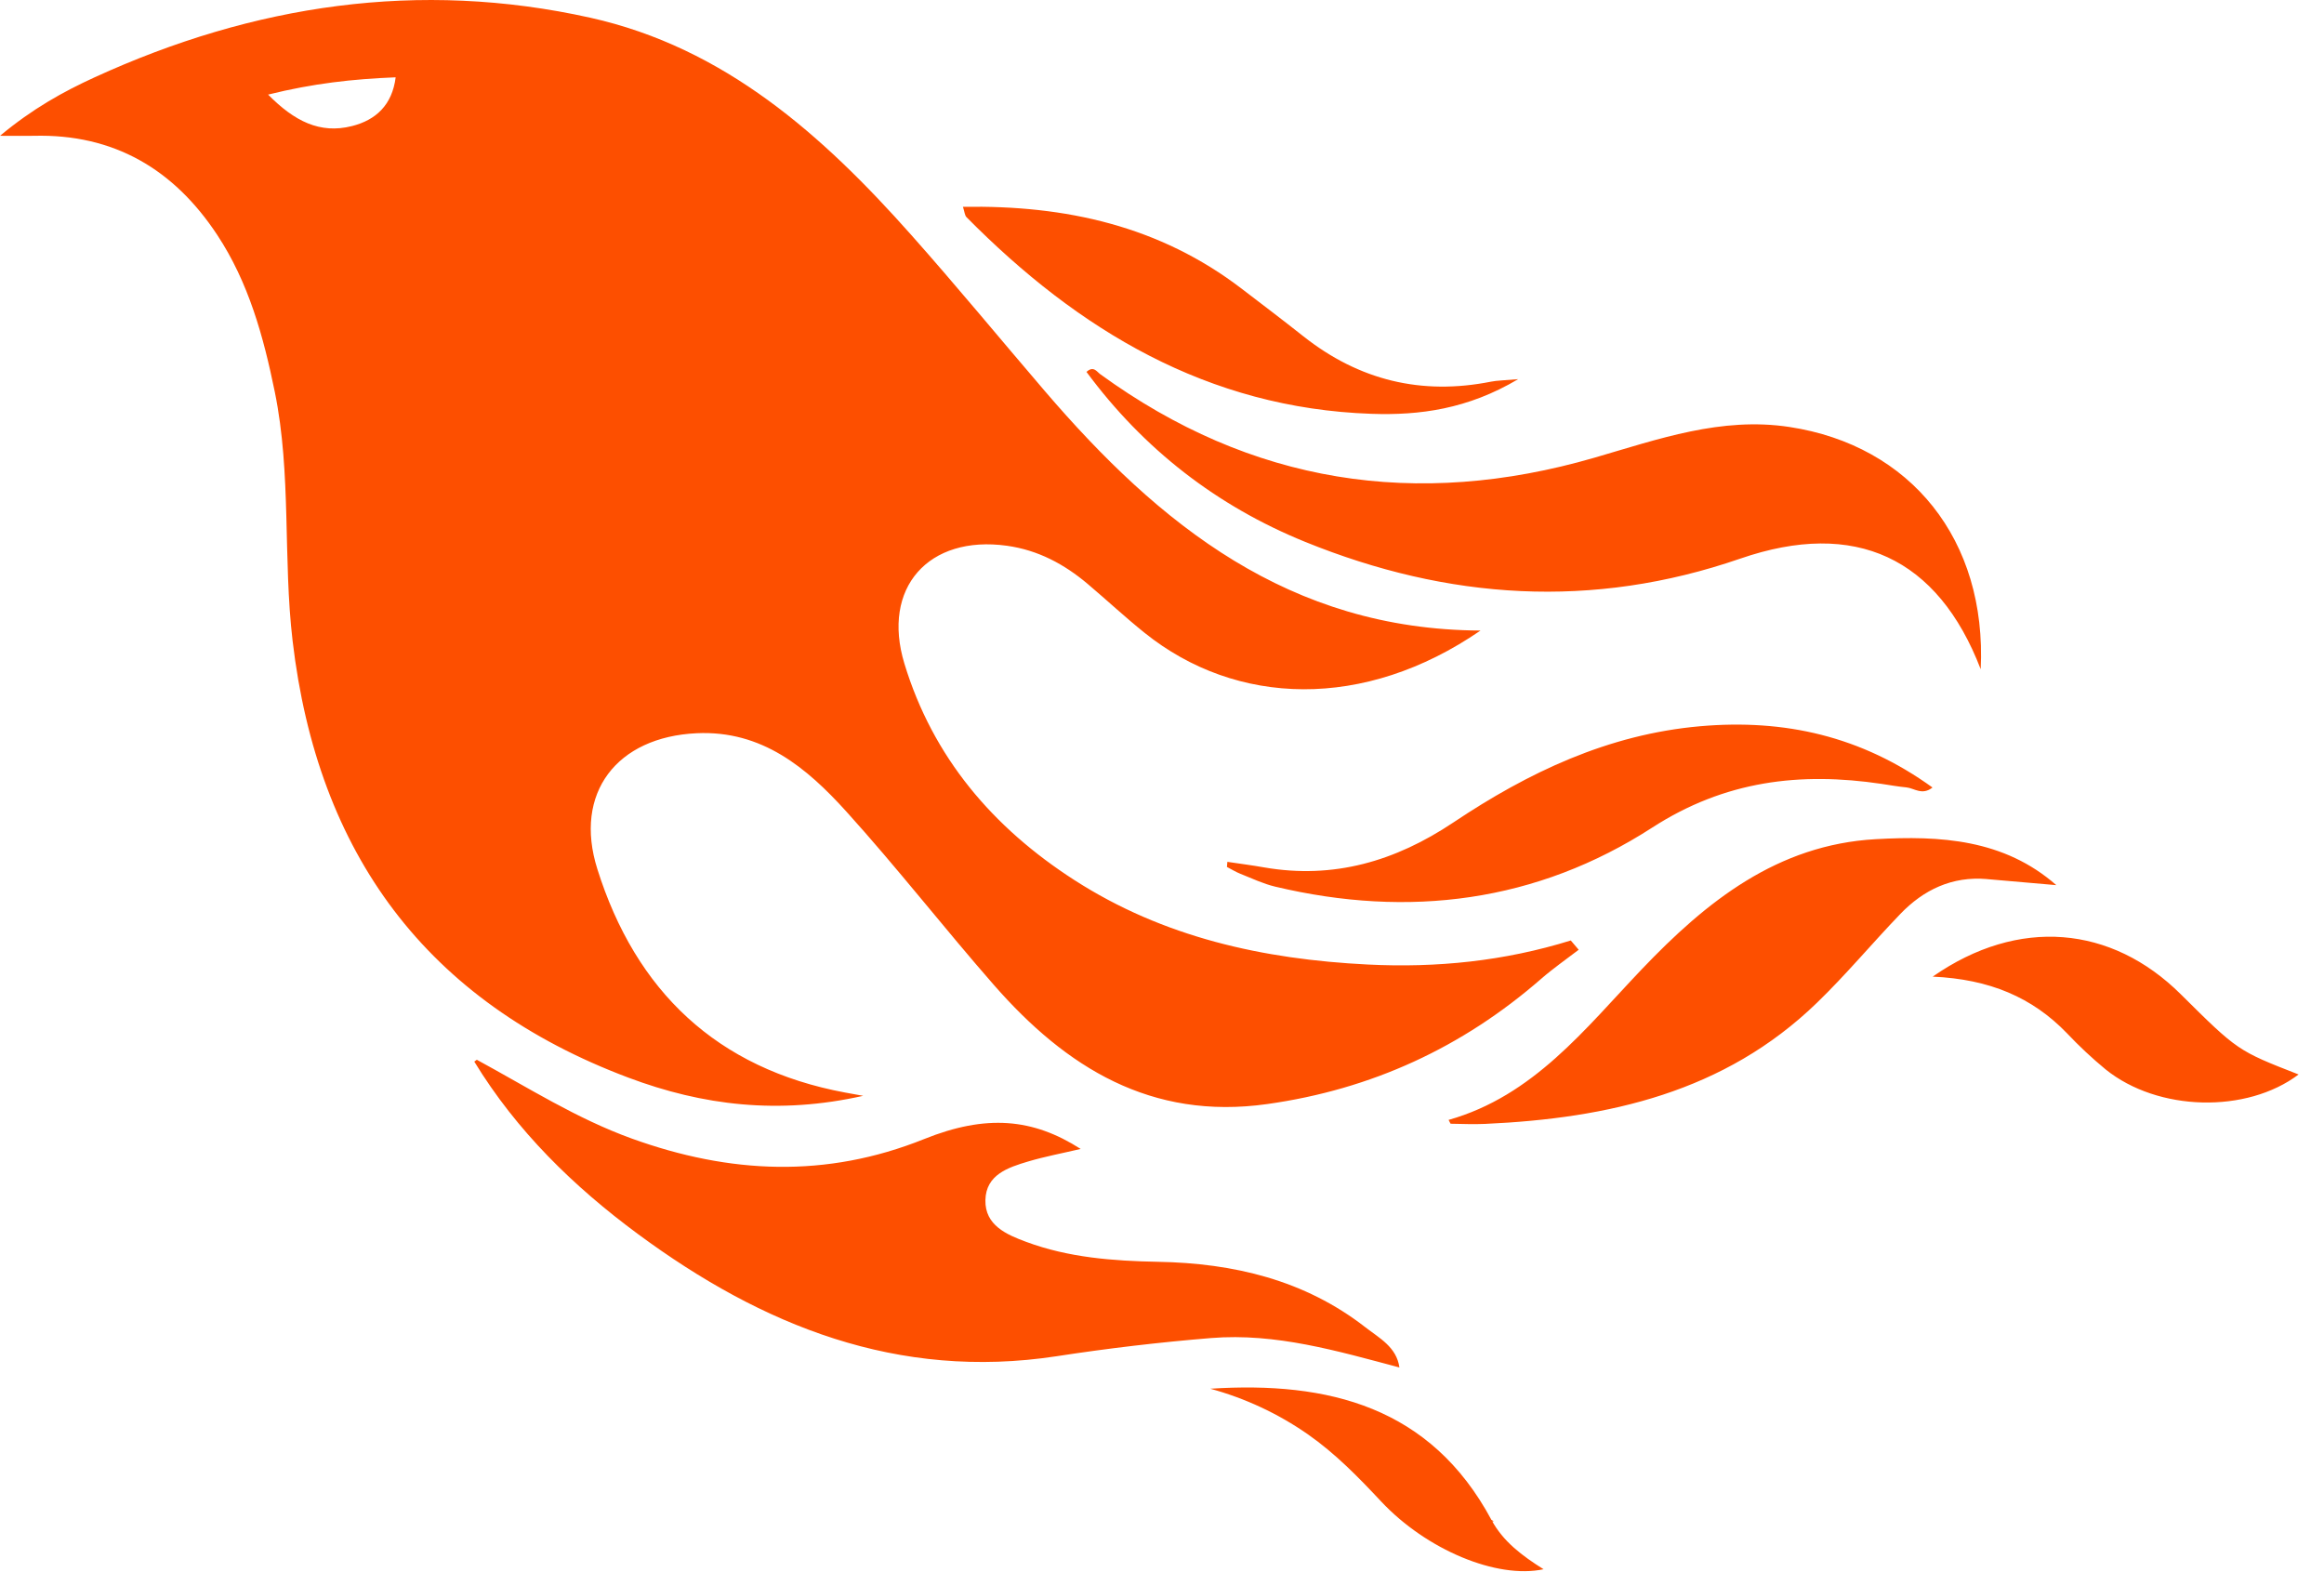
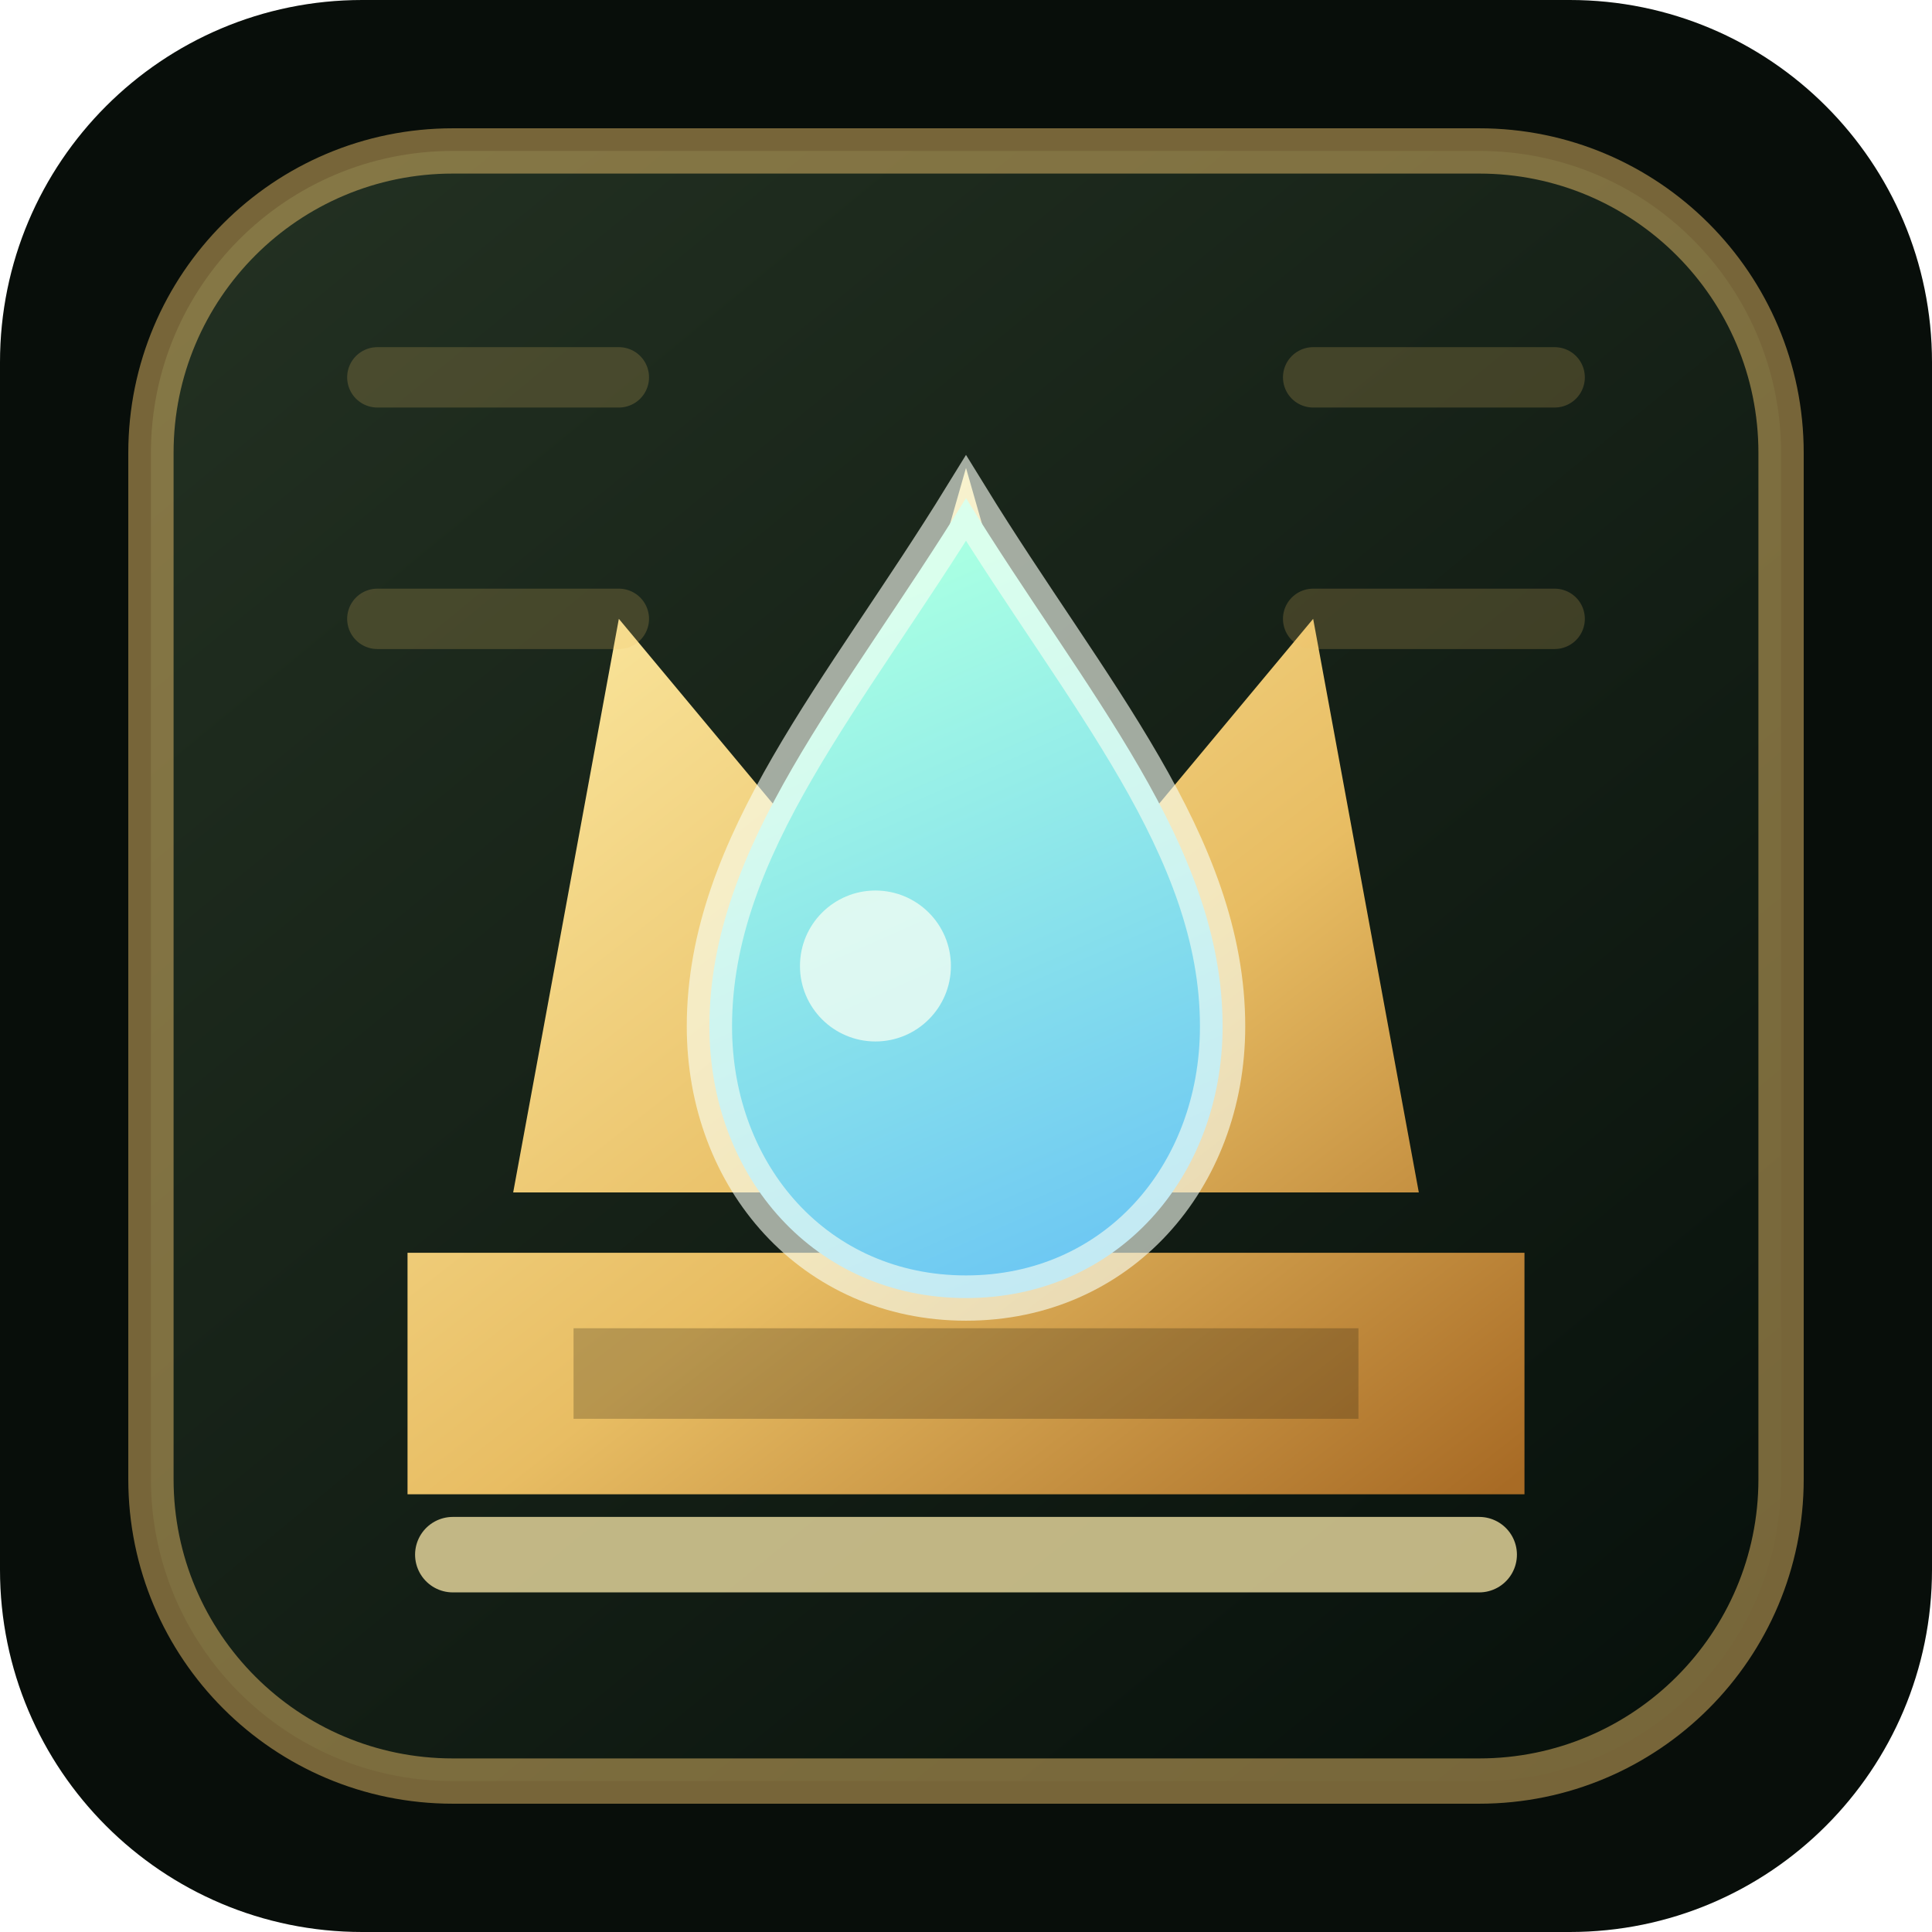
- <svg xmlns="http://www.w3.org/2000/svg" viewBox="0 0 71 48" fill="currentColor" aria-hidden="true">
-   <path d="m26.371 33.477-.552-.1c-3.92-.729-6.397-3.1-7.57-6.829-.733-2.324.597-4.035 3.035-4.148 1.995-.092 3.362 1.055 4.57 2.39 1.557 1.72 2.984 3.558 4.514 5.305 2.202 2.515 4.797 4.134 8.347 3.634 3.183-.448 5.958-1.725 8.371-3.828.363-.316.761-.592 1.144-.886l-.241-.284c-2.027.63-4.093.841-6.205.735-3.195-.16-6.24-.828-8.964-2.582-2.486-1.601-4.319-3.746-5.19-6.611-.704-2.315.736-3.934 3.135-3.6.948.133 1.746.56 2.463 1.165.583.493 1.143 1.015 1.738 1.493 2.8 2.25 6.712 2.375 10.265-.068-5.842-.026-9.817-3.24-13.308-7.313-1.366-1.594-2.7-3.216-4.095-4.785-2.698-3.036-5.692-5.71-9.79-6.623C12.8-.623 7.745.14 2.893 2.361 1.926 2.804.997 3.319 0 4.149c.494 0 .763.006 1.032 0 2.446-.064 4.28 1.023 5.602 3.024.962 1.457 1.415 3.104 1.761 4.798.513 2.515.247 5.078.544 7.605.761 6.494 4.08 11.026 10.26 13.346 2.267.852 4.591 1.135 7.172.555ZM10.751 3.852c-.976.246-1.756-.148-2.56-.962 1.377-.343 2.592-.476 3.897-.528-.107.848-.607 1.306-1.336 1.49Zm32.002 37.924c-.085-.626-.62-.901-1.04-1.228-1.857-1.446-4.03-1.958-6.333-2-1.375-.026-2.735-.128-4.031-.61-.595-.22-1.26-.505-1.244-1.272.015-.78.693-1 1.31-1.184.505-.15 1.026-.247 1.6-.382-1.46-.936-2.886-1.065-4.787-.3-2.993 1.202-5.943 1.06-8.926-.017-1.684-.608-3.179-1.563-4.735-2.408l-.077.057c1.29 2.115 3.034 3.817 5.004 5.271 3.793 2.8 7.936 4.471 12.784 3.73A66.714 66.714 0 0 1 37 40.877c1.98-.16 3.866.398 5.753.899Zm-9.14-30.345c-.105-.076-.206-.266-.42-.069 1.745 2.36 3.985 4.098 6.683 5.193 4.354 1.767 8.773 2.07 13.293.51 3.51-1.21 6.033-.028 7.343 3.38.19-3.955-2.137-6.837-5.843-7.401-2.084-.318-4.01.373-5.962.94-5.434 1.575-10.485.798-15.094-2.553Zm27.085 15.425c.708.059 1.416.123 2.124.185-1.6-1.405-3.55-1.517-5.523-1.404-3.003.17-5.167 1.903-7.14 3.972-1.739 1.824-3.31 3.87-5.903 4.604.043.078.054.117.066.117.35.005.699.021 1.047.005 3.768-.17 7.317-.965 10.14-3.7.89-.86 1.685-1.817 2.544-2.71.716-.746 1.584-1.159 2.645-1.07Zm-8.753-4.67c-2.812.246-5.254 1.409-7.548 2.943-1.766 1.18-3.654 1.738-5.776 1.37-.374-.066-.75-.114-1.124-.17l-.013.156c.135.07.265.151.405.207.354.14.702.308 1.07.395 4.083.971 7.992.474 11.516-1.803 2.221-1.435 4.521-1.707 7.013-1.336.252.038.503.083.756.107.234.022.479.255.795.003-2.179-1.574-4.526-2.096-7.094-1.872Zm-10.049-9.544c1.475.051 2.943-.142 4.486-1.059-.452.04-.643.04-.827.076-2.126.424-4.033-.04-5.733-1.383-.623-.493-1.257-.974-1.889-1.457-2.503-1.914-5.374-2.555-8.514-2.5.05.154.054.26.108.315 3.417 3.455 7.371 5.836 12.369 6.008Zm24.727 17.731c-2.114-2.097-4.952-2.367-7.578-.537 1.738.078 3.043.632 4.101 1.728a13 13 0 0 0 1.182 1.106c1.6 1.29 4.311 1.352 5.896.155-1.861-.726-1.861-.726-3.601-2.452Zm-21.058 16.06c-1.858-3.46-4.981-4.24-8.59-4.008a9.667 9.667 0 0 1 2.977 1.39c.84.586 1.547 1.311 2.243 2.055 1.38 1.473 3.534 2.376 4.962 2.07-.656-.412-1.238-.848-1.592-1.507Zl-.006.006-.036-.004.021.018.012.053Za.127.127 0 0 0 .015.043c.005.008.038 0 .058-.002Zl-.008.01.005.026.024.014Z" fill="#FD4F00" />
+ <svg xmlns="http://www.w3.org/2000/svg" viewBox="0 0 128 128" role="img" aria-label="Mana Chess">
+   <defs>
+     <linearGradient id="mc-bg" x1="18" y1="8" x2="110" y2="120" gradientUnits="userSpaceOnUse">
+       <stop stop-color="#233122" />
+       <stop offset="1" stop-color="#07100b" />
+     </linearGradient>
+     <linearGradient id="mc-gold" x1="34" y1="26" x2="94" y2="103" gradientUnits="userSpaceOnUse">
+       <stop stop-color="#fff1ac" />
+       <stop offset=".58" stop-color="#e8bd63" />
+       <stop offset="1" stop-color="#a86b25" />
+     </linearGradient>
+     <linearGradient id="mc-mana" x1="61" y1="38" x2="83" y2="88" gradientUnits="userSpaceOnUse">
+       <stop stop-color="#a8ffe3" />
+       <stop offset="1" stop-color="#62bdf6" />
+     </linearGradient>
+   </defs>
+   <rect width="128" height="128" rx="24" fill="#080e0a" />
+   <rect x="10" y="10" width="108" height="108" rx="20" fill="url(#mc-bg)" stroke="#f0c56c" stroke-opacity=".48" stroke-width="3" />
+   <path d="M27 83h74v16H27z" fill="url(#mc-gold)" />
+   <path d="M34 79h60l-7-38-15 18-8-28-8 28-15-18-7 38Z" fill="url(#mc-gold)" />
+   <path d="M38 88h52v6H38z" fill="#1b1607" opacity=".24" />
+   <path d="M64 33c8 13 17 23 17 35 0 10-7 18-17 18s-17-8-17-18c0-12 9-22 17-35Z" fill="url(#mc-mana)" stroke="#f8fff4" stroke-opacity=".62" stroke-width="3" />
+   <circle cx="58" cy="64" r="5" fill="#f8fff4" opacity=".75" />
+   <path d="M30 103h68" stroke="#f8e7a8" stroke-opacity=".76" stroke-width="5" stroke-linecap="round" />
+   <path d="M25 25h16M25 41h16M87 25h16M87 41h16" stroke="#f0c56c" stroke-opacity=".2" stroke-width="4" stroke-linecap="round" />
</svg>
